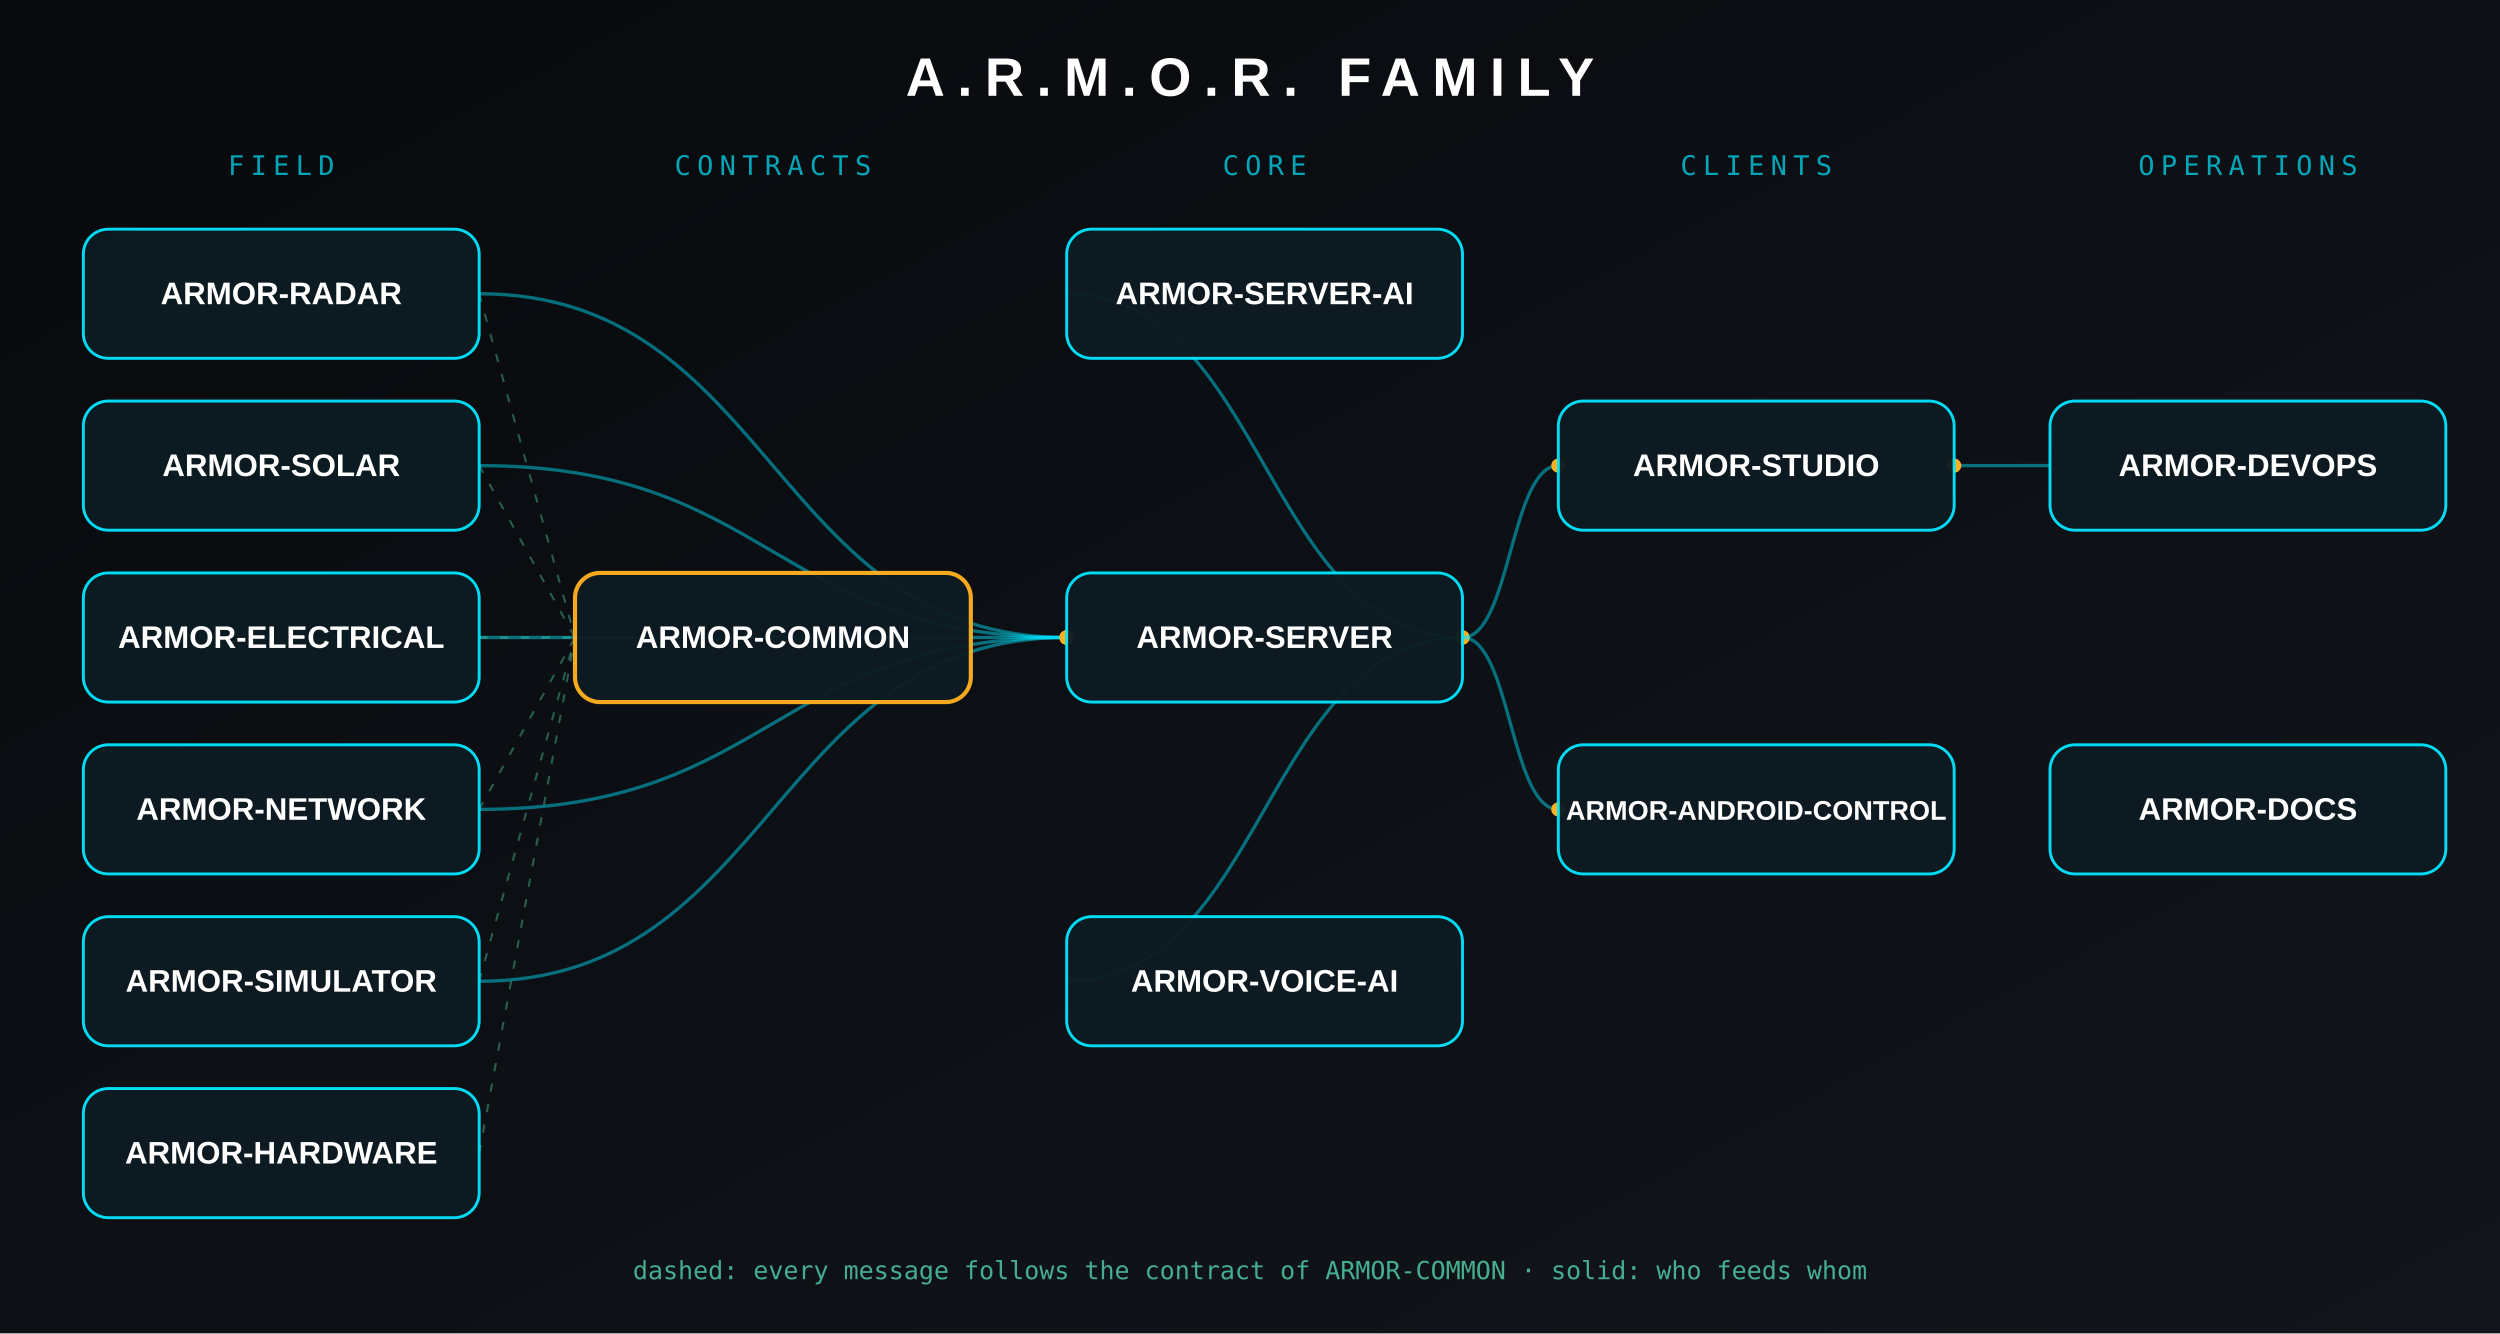
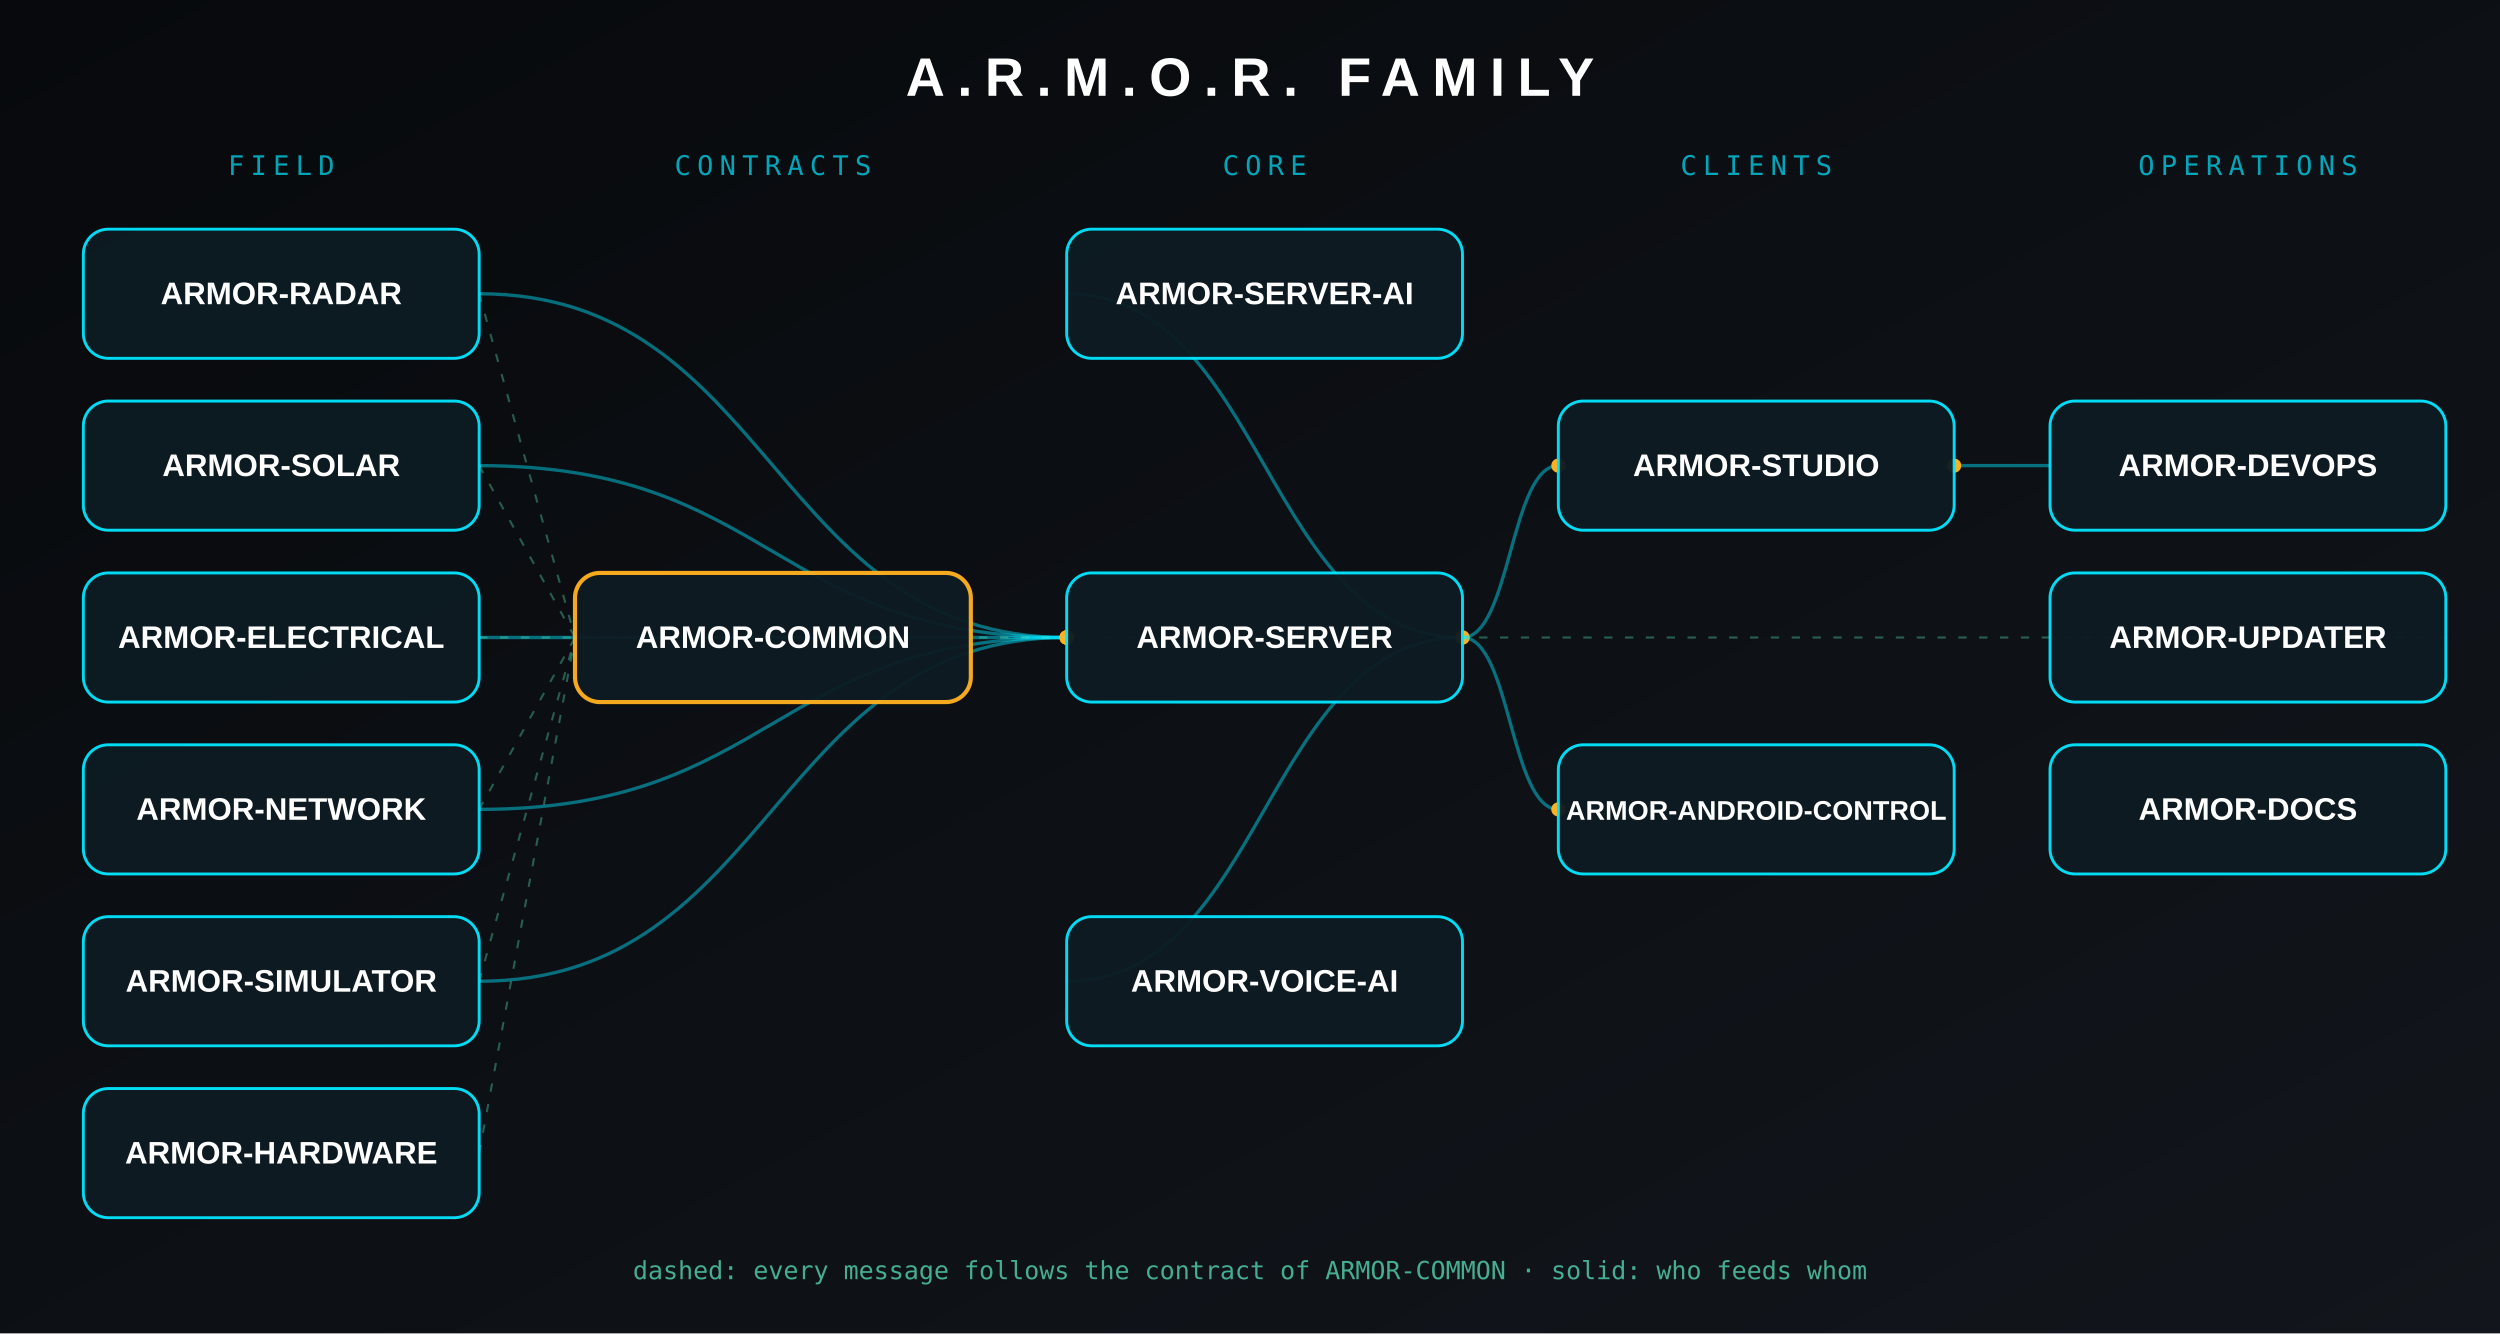
<svg xmlns="http://www.w3.org/2000/svg" viewBox="0 0 1200 640" role="img" aria-labelledby="title desc">
  <defs>
    <linearGradient id="bg" x1="0%" y1="0%" x2="100%" y2="100%">
      <stop stop-color="#07090C" />
      <stop offset="1" stop-color="#12161C" />
    </linearGradient>
    <filter id="g">
      <feGaussianBlur stdDeviation="4" result="b" />
      <feMerge>
        <feMergeNode in="b" />
        <feMergeNode in="SourceGraphic" />
      </feMerge>
    </filter>
  </defs>
  <rect width="1200" height="640" fill="url(#bg)" />
  <text x="600" y="46" text-anchor="middle" font-family="Arial,sans-serif" font-size="26" font-weight="bold" fill="#FFF" letter-spacing="6">A.R.M.O.R. FAMILY</text>
  <text x="135.0" y="84" text-anchor="middle" font-family="monospace" font-size="13" fill="#00E5FF" opacity=".7" letter-spacing="3">FIELD</text>
  <text x="371.0" y="84" text-anchor="middle" font-family="monospace" font-size="13" fill="#00E5FF" opacity=".7" letter-spacing="3">CONTRACTS</text>
  <text x="607.0" y="84" text-anchor="middle" font-family="monospace" font-size="13" fill="#00E5FF" opacity=".7" letter-spacing="3">CORE</text>
  <text x="843.0" y="84" text-anchor="middle" font-family="monospace" font-size="13" fill="#00E5FF" opacity=".7" letter-spacing="3">CLIENTS</text>
  <text x="1079.0" y="84" text-anchor="middle" font-family="monospace" font-size="13" fill="#00E5FF" opacity=".7" letter-spacing="3">OPERATIONS</text>
  <path d="M230.0 141.0 C371.0 141.0, 371.0 306.0, 512.0 306.0" fill="none" stroke="#00E5FF" stroke-width="1.6" opacity=".45" />
  <circle cx="512.0" cy="306.0" r="3.4" fill="#FFB020" />
  <path d="M230.0 223.5 C371.0 223.5, 371.0 306.0, 512.0 306.0" fill="none" stroke="#00E5FF" stroke-width="1.6" opacity=".45" />
  <circle cx="512.0" cy="306.0" r="3.4" fill="#FFB020" />
  <path d="M230.0 306.0 C371.0 306.0, 371.0 306.0, 512.0 306.0" fill="none" stroke="#00E5FF" stroke-width="1.6" opacity=".45" />
  <circle cx="512.0" cy="306.0" r="3.4" fill="#FFB020" />
  <path d="M230.0 388.5 C371.0 388.5, 371.0 306.0, 512.0 306.0" fill="none" stroke="#00E5FF" stroke-width="1.6" opacity=".45" />
  <circle cx="512.0" cy="306.0" r="3.4" fill="#FFB020" />
  <path d="M230.0 471.0 C371.0 471.0, 371.0 306.0, 512.0 306.0" fill="none" stroke="#00E5FF" stroke-width="1.6" opacity=".45" />
  <circle cx="512.0" cy="306.0" r="3.4" fill="#FFB020" />
  <path d="M512.0 141.0 C607.0 141.0, 607.0 306.0, 702.0 306.0" fill="none" stroke="#00E5FF" stroke-width="1.6" opacity=".45" />
  <circle cx="702.0" cy="306.0" r="3.4" fill="#FFB020" />
  <path d="M512.0 471.0 C607.0 471.0, 607.0 306.0, 702.0 306.0" fill="none" stroke="#00E5FF" stroke-width="1.6" opacity=".45" />
  <circle cx="702.0" cy="306.0" r="3.4" fill="#FFB020" />
  <path d="M702.0 306.0 C725.0 306.0, 725.0 223.5, 748.0 223.5" fill="none" stroke="#00E5FF" stroke-width="1.6" opacity=".45" />
  <circle cx="748.0" cy="223.5" r="3.4" fill="#FFB020" />
  <path d="M702.0 306.0 C725.0 306.0, 725.0 388.5, 748.0 388.5" fill="none" stroke="#00E5FF" stroke-width="1.6" opacity=".45" />
  <circle cx="748.0" cy="388.5" r="3.4" fill="#FFB020" />
  <path d="M984.0 223.5 C961.0 223.5, 961.0 223.5, 938.0 223.5" fill="none" stroke="#00E5FF" stroke-width="1.6" opacity=".45" />
  <circle cx="938.0" cy="223.5" r="3.4" fill="#FFB020" />
  <path d="M230.0 141.0 L276.0 306.0" fill="none" stroke="#5DF0C4" stroke-width="1" stroke-dasharray="4 6" opacity=".35" />
  <path d="M230.0 223.5 L276.0 306.0" fill="none" stroke="#5DF0C4" stroke-width="1" stroke-dasharray="4 6" opacity=".35" />
  <path d="M230.0 306.0 L276.0 306.0" fill="none" stroke="#5DF0C4" stroke-width="1" stroke-dasharray="4 6" opacity=".35" />
  <path d="M230.0 388.5 L276.0 306.0" fill="none" stroke="#5DF0C4" stroke-width="1" stroke-dasharray="4 6" opacity=".35" />
  <path d="M230.0 471.0 L276.0 306.0" fill="none" stroke="#5DF0C4" stroke-width="1" stroke-dasharray="4 6" opacity=".35" />
  <path d="M230.0 553.5 L276.0 306.0" fill="none" stroke="#5DF0C4" stroke-width="1" stroke-dasharray="4 6" opacity=".35" />
+   <path d="M1174.0 306.0 L276.0 306.0" fill="none" stroke="#5DF0C4" stroke-width="1" stroke-dasharray="4 6" opacity=".35" />
  <g transform="translate(40 110)">
    <rect width="190" height="62" rx="12" fill="#0d1a22" stroke="#00E5FF" stroke-width="1.4" opacity=".95" />
    <text x="95.0" y="36.0" text-anchor="middle" font-family="Arial,sans-serif" font-size="15" font-weight="bold" fill="#FFF">ARMOR-RADAR</text>
  </g>
  <g transform="translate(40 192.5)">
    <rect width="190" height="62" rx="12" fill="#0d1a22" stroke="#00E5FF" stroke-width="1.4" opacity=".95" />
    <text x="95.0" y="36.0" text-anchor="middle" font-family="Arial,sans-serif" font-size="15" font-weight="bold" fill="#FFF">ARMOR-SOLAR</text>
  </g>
  <g transform="translate(40 275.0)">
    <rect width="190" height="62" rx="12" fill="#0d1a22" stroke="#00E5FF" stroke-width="1.4" opacity=".95" />
    <text x="95.0" y="36.0" text-anchor="middle" font-family="Arial,sans-serif" font-size="15" font-weight="bold" fill="#FFF">ARMOR-ELECTRICAL</text>
  </g>
  <g transform="translate(40 357.5)">
    <rect width="190" height="62" rx="12" fill="#0d1a22" stroke="#00E5FF" stroke-width="1.4" opacity=".95" />
    <text x="95.0" y="36.0" text-anchor="middle" font-family="Arial,sans-serif" font-size="15" font-weight="bold" fill="#FFF">ARMOR-NETWORK</text>
  </g>
  <g transform="translate(40 440)">
    <rect width="190" height="62" rx="12" fill="#0d1a22" stroke="#00E5FF" stroke-width="1.4" opacity=".95" />
    <text x="95.0" y="36.0" text-anchor="middle" font-family="Arial,sans-serif" font-size="15" font-weight="bold" fill="#FFF">ARMOR-SIMULATOR</text>
  </g>
  <g transform="translate(40 522.5)">
    <rect width="190" height="62" rx="12" fill="#0d1a22" stroke="#00E5FF" stroke-width="1.4" opacity=".95" />
    <text x="95.0" y="36.0" text-anchor="middle" font-family="Arial,sans-serif" font-size="15" font-weight="bold" fill="#FFF">ARMOR-HARDWARE</text>
  </g>
  <g transform="translate(276 275.0)">
    <rect width="190" height="62" rx="12" fill="#0d1a22" stroke="#FFB020" stroke-width="2" opacity=".95" />
    <text x="95.0" y="36.0" text-anchor="middle" font-family="Arial,sans-serif" font-size="15" font-weight="bold" fill="#FFF">ARMOR-COMMON</text>
  </g>
  <g transform="translate(512 110)">
    <rect width="190" height="62" rx="12" fill="#0d1a22" stroke="#00E5FF" stroke-width="1.4" opacity=".95" />
    <text x="95.0" y="36.0" text-anchor="middle" font-family="Arial,sans-serif" font-size="15" font-weight="bold" fill="#FFF">ARMOR-SERVER-AI</text>
  </g>
  <g transform="translate(512 275.0)">
    <rect width="190" height="62" rx="12" fill="#0d1a22" stroke="#00E5FF" stroke-width="1.4" opacity=".95" />
    <text x="95.0" y="36.0" text-anchor="middle" font-family="Arial,sans-serif" font-size="15" font-weight="bold" fill="#FFF">ARMOR-SERVER</text>
  </g>
  <g transform="translate(512 440)">
    <rect width="190" height="62" rx="12" fill="#0d1a22" stroke="#00E5FF" stroke-width="1.4" opacity=".95" />
    <text x="95.0" y="36.0" text-anchor="middle" font-family="Arial,sans-serif" font-size="15" font-weight="bold" fill="#FFF">ARMOR-VOICE-AI</text>
  </g>
  <g transform="translate(748 192.5)">
    <rect width="190" height="62" rx="12" fill="#0d1a22" stroke="#00E5FF" stroke-width="1.4" opacity=".95" />
    <text x="95.0" y="36.0" text-anchor="middle" font-family="Arial,sans-serif" font-size="15" font-weight="bold" fill="#FFF">ARMOR-STUDIO</text>
  </g>
  <g transform="translate(748 357.5)">
    <rect width="190" height="62" rx="12" fill="#0d1a22" stroke="#00E5FF" stroke-width="1.4" opacity=".95" />
    <text x="95.0" y="36.0" text-anchor="middle" font-family="Arial,sans-serif" font-size="13" font-weight="bold" fill="#FFF">ARMOR-ANDROID-CONTROL</text>
  </g>
  <g transform="translate(984 192.5)">
    <rect width="190" height="62" rx="12" fill="#0d1a22" stroke="#00E5FF" stroke-width="1.4" opacity=".95" />
    <text x="95.0" y="36.0" text-anchor="middle" font-family="Arial,sans-serif" font-size="15" font-weight="bold" fill="#FFF">ARMOR-DEVOPS</text>
  </g>
+   <g transform="translate(984 275.0)">
+     <rect width="190" height="62" rx="12" fill="#0d1a22" stroke="#00E5FF" stroke-width="1.4" opacity=".95" />
+     <text x="95.0" y="36.0" text-anchor="middle" font-family="Arial,sans-serif" font-size="15" font-weight="bold" fill="#FFF">ARMOR-UPDATER</text>
+   </g>
  <g transform="translate(984 357.5)">
    <rect width="190" height="62" rx="12" fill="#0d1a22" stroke="#00E5FF" stroke-width="1.4" opacity=".95" />
    <text x="95.0" y="36.0" text-anchor="middle" font-family="Arial,sans-serif" font-size="15" font-weight="bold" fill="#FFF">ARMOR-DOCS</text>
  </g>
  <text x="600" y="614" text-anchor="middle" font-family="monospace" font-size="12" fill="#5DF0C4" opacity=".7">dashed: every message follows the contract of ARMOR-COMMON  ·  solid: who feeds whom</text>
</svg>
